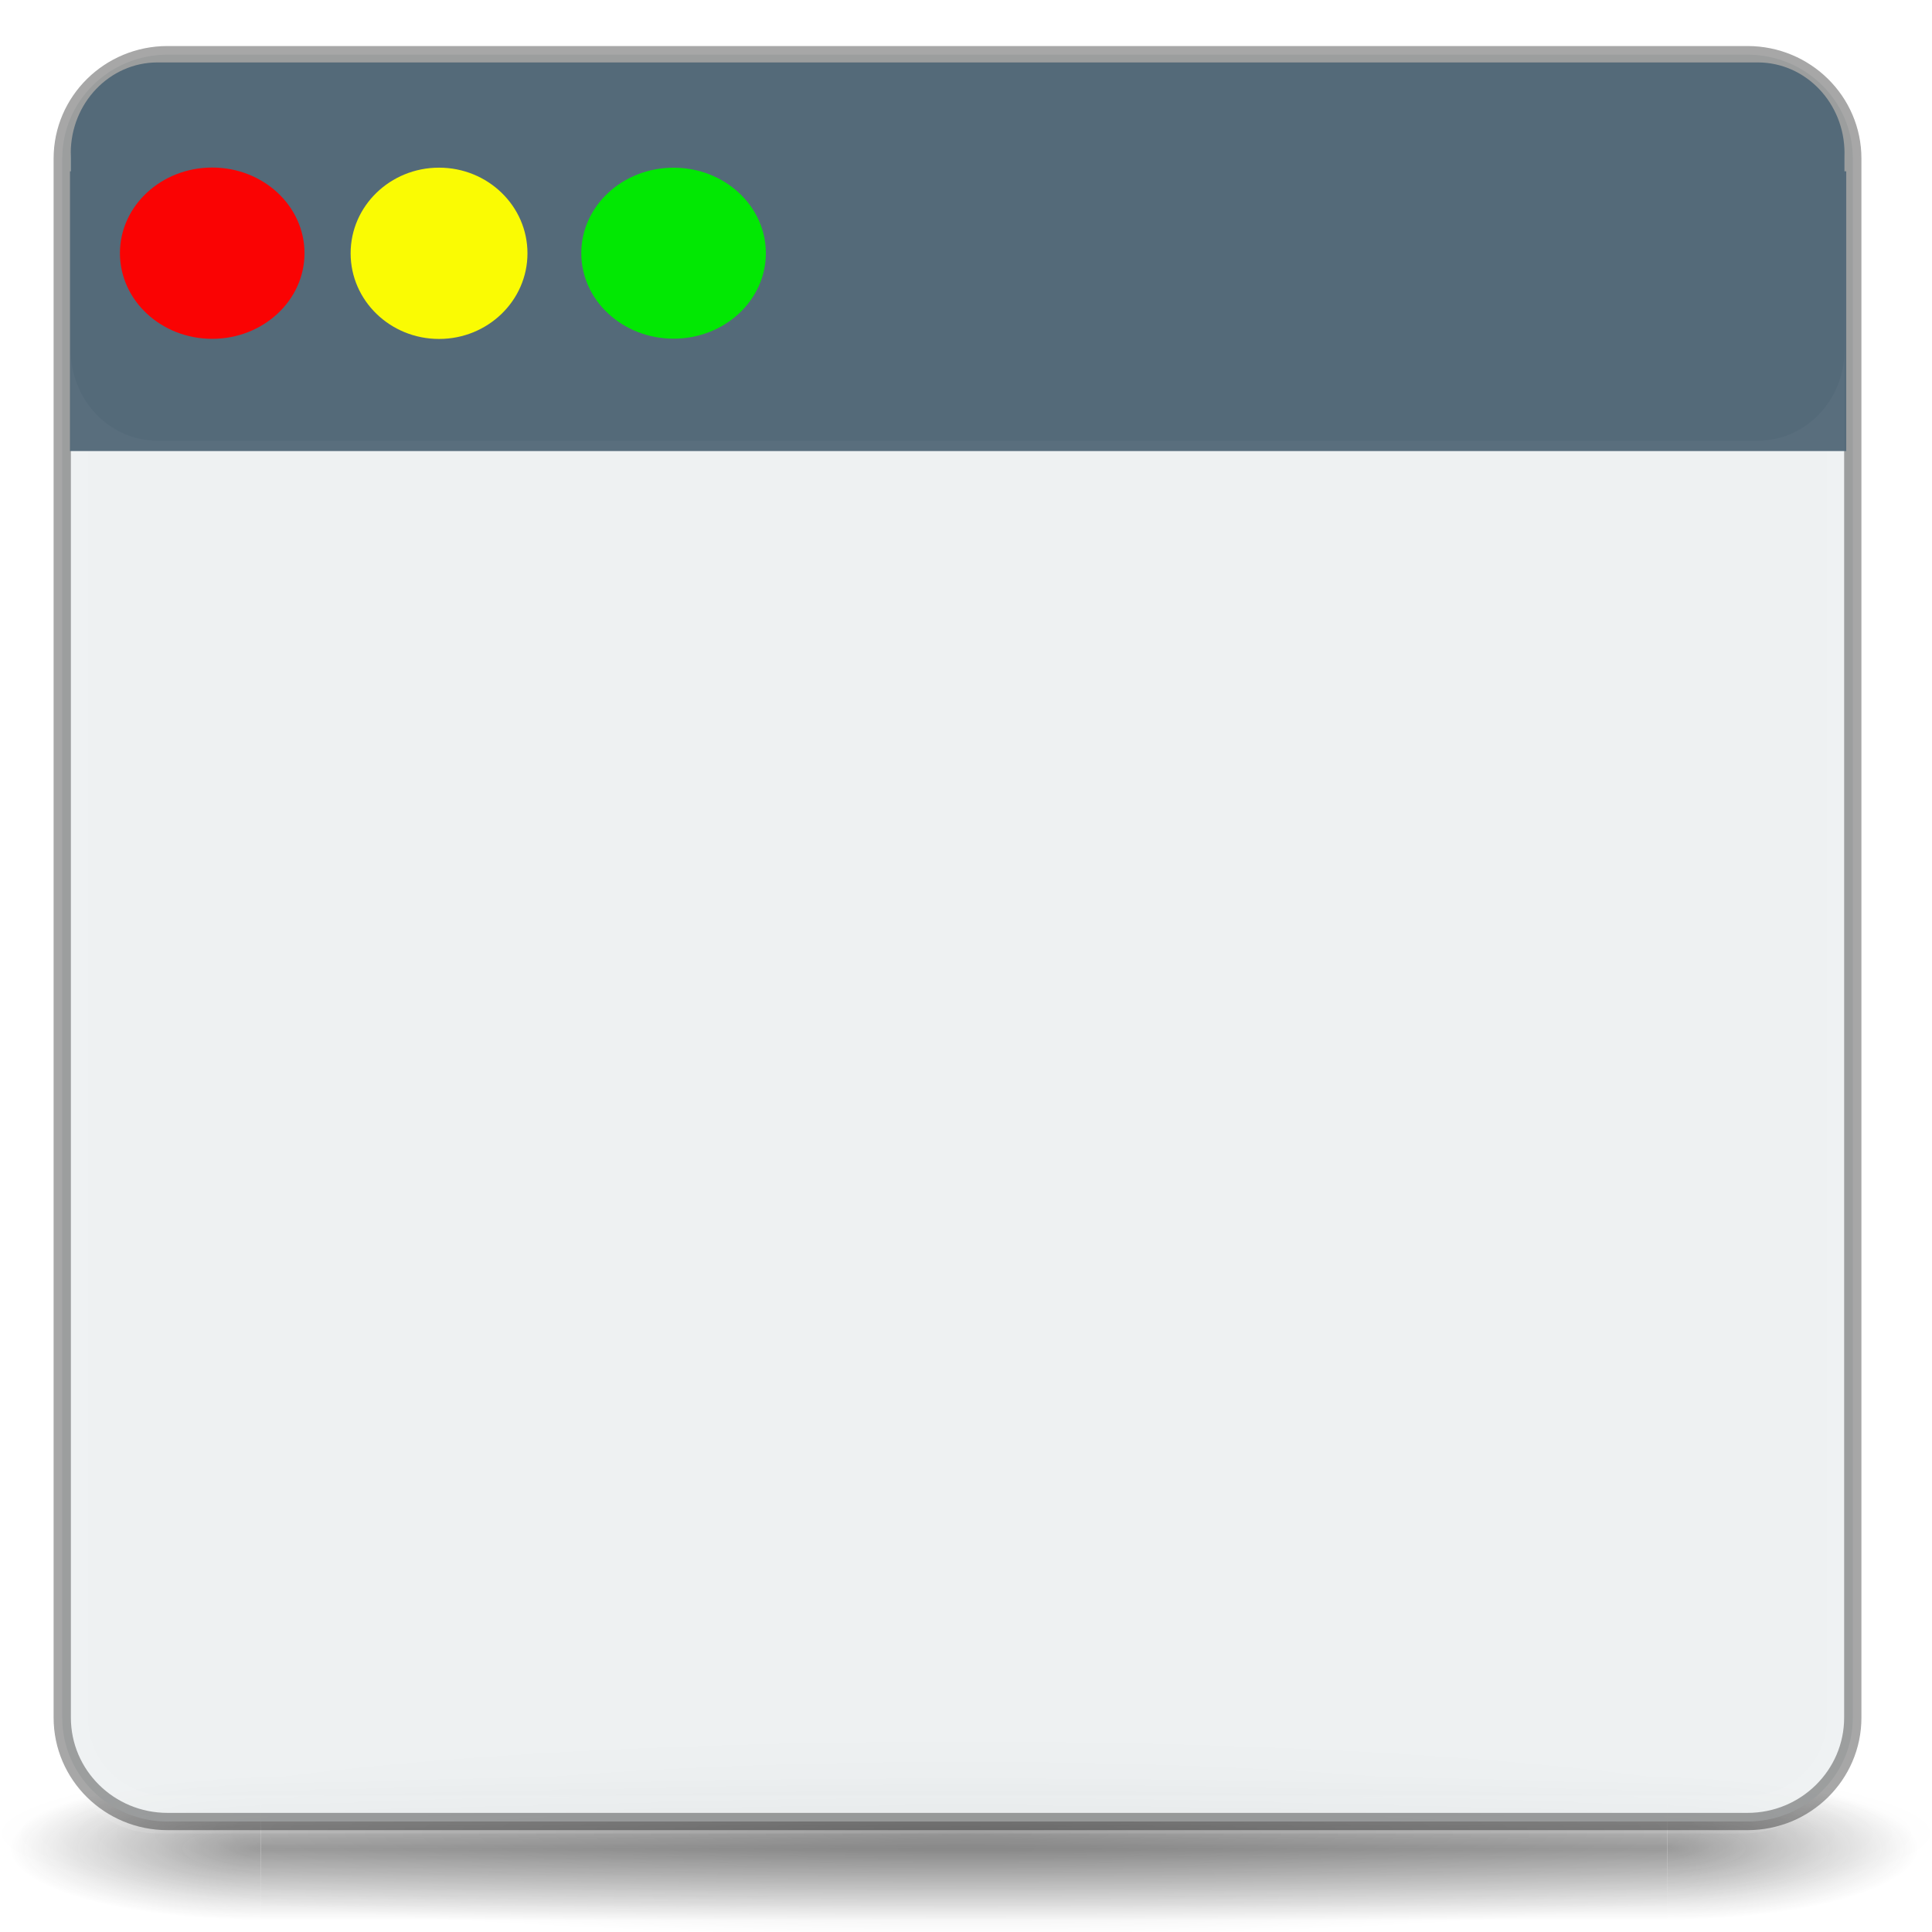
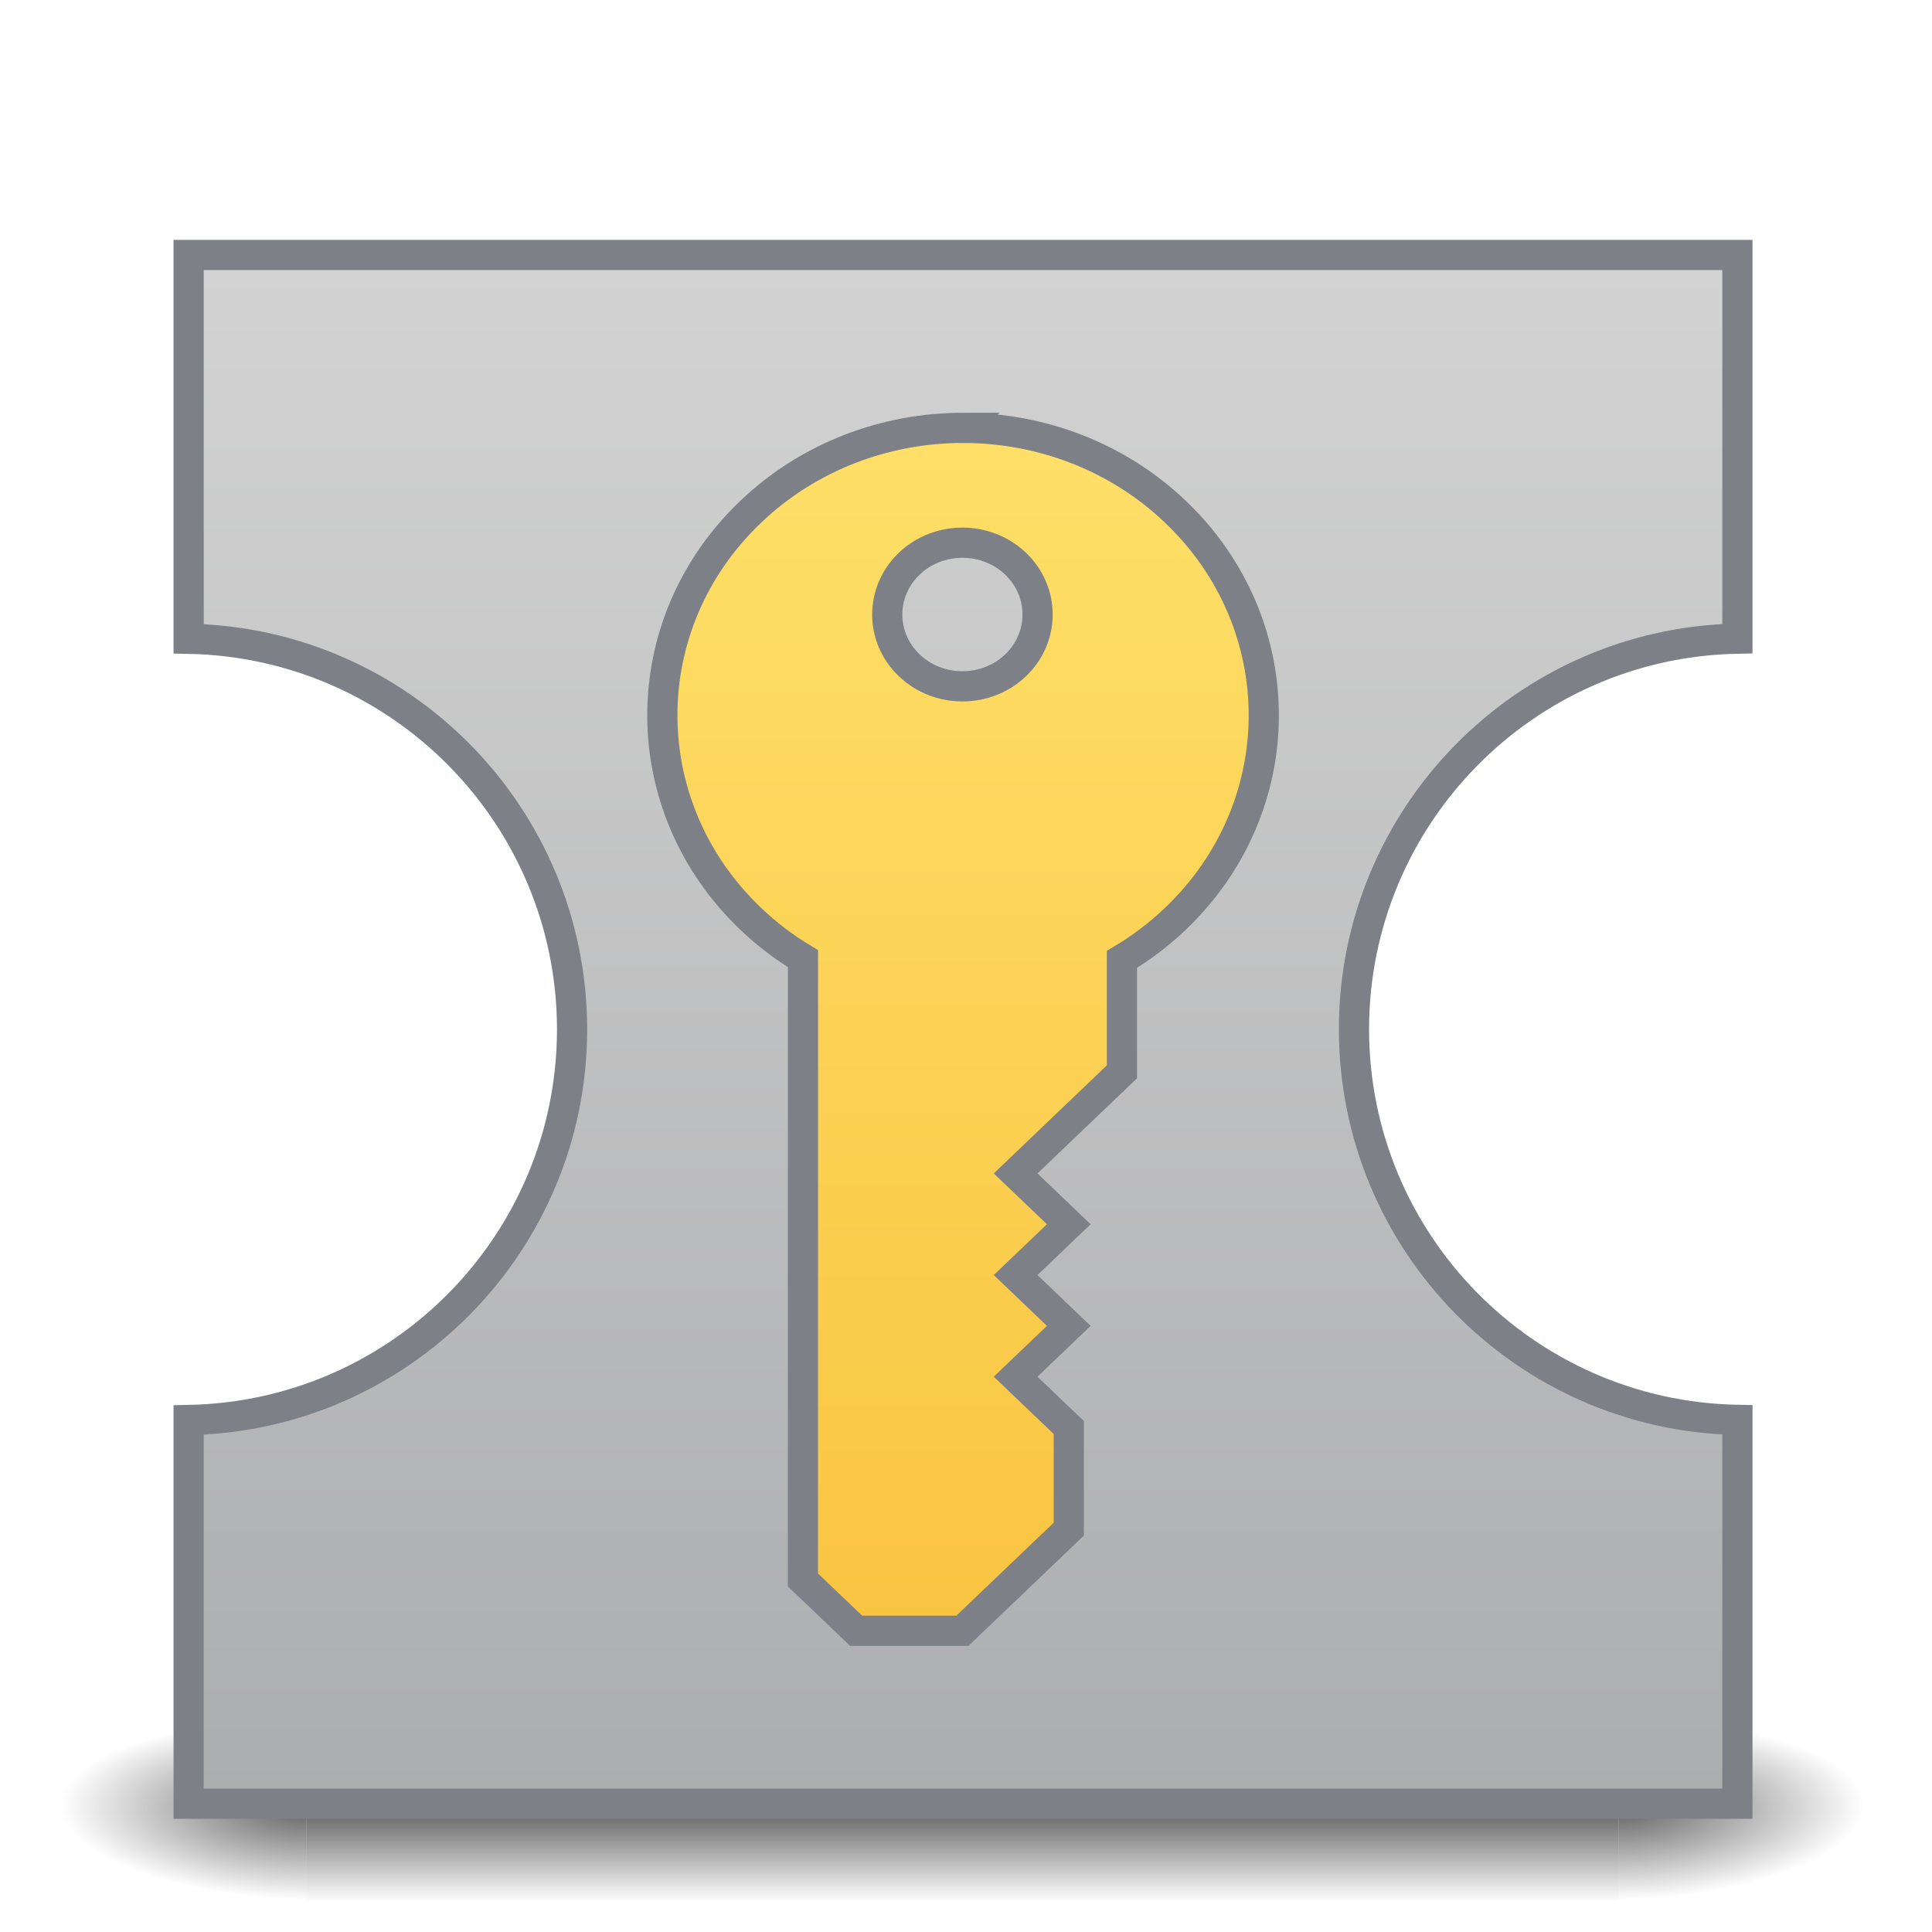
- <svg xmlns="http://www.w3.org/2000/svg" xmlns:xlink="http://www.w3.org/1999/xlink" version="1.1" width="64" height="64" id="svg3130">
-   <defs id="defs3132">
-     <linearGradient id="linearGradient5769">
-       <stop offset="0" style="stop-color:#ffffff;stop-opacity:1" id="stop5771" />
-       <stop offset="0" style="stop-color:#ffffff;stop-opacity:0.235" id="stop5773" />
-       <stop offset="1" style="stop-color:#ffffff;stop-opacity:0.157" id="stop5775" />
-       <stop offset="1" style="stop-color:#ffffff;stop-opacity:0.392" id="stop5777" />
+ <svg xmlns="http://www.w3.org/2000/svg" xmlns:xlink="http://www.w3.org/1999/xlink" width="64" height="64" viewBox="0 0 64 64" id="svg5545" version="1.1">
+   <defs id="defs5547">
+     <linearGradient id="linearGradient4176">
+       <stop style="stop-color:#ffe16b;stop-opacity:1;" offset="0" id="stop4178" />
+       <stop style="stop-color:#f9c440;stop-opacity:1" offset="1" id="stop4180" />
    </linearGradient>
-     <linearGradient id="linearGradient5736">
-       <stop offset="0" style="stop-color:#586e75;stop-opacity:1" id="stop5738" />
-       <stop offset="1" style="stop-color:#073642;stop-opacity:1" id="stop5740" />
+     <linearGradient id="linearGradient4151">
+       <stop style="stop-color:#abacae;stop-opacity:1;" offset="0" id="stop4153" />
+       <stop style="stop-color:#d4d4d4;stop-opacity:1" offset="1" id="stop4155" />
    </linearGradient>
-     <linearGradient id="linearGradient4337">
-       <stop offset="0" style="stop-color:#fdf6e3;stop-opacity:1" id="stop4339" />
-       <stop offset="1" style="stop-color:#eee8d5;stop-opacity:1" id="stop4341" />
+     <linearGradient id="linearGradient8378">
+       <stop style="stop-color:#000000;stop-opacity:1;" offset="0" id="stop8380" />
+       <stop id="stop8386" offset="0.5" style="stop-color:#000000;stop-opacity:0.502" />
+       <stop style="stop-color:#000000;stop-opacity:0;" offset="1" id="stop8382" />
    </linearGradient>
-     <linearGradient x1="41.453" y1="-3.75" x2="41.453" y2="42.06" id="linearGradient4277-0" xlink:href="#linearGradient5769" gradientUnits="userSpaceOnUse" gradientTransform="matrix(1.432432,0,0,1.135135,-0.37882,10.25677)" />
-     <linearGradient x1="25.132" y1="0.985" x2="25.132" y2="47.013" id="linearGradient4285-6" xlink:href="#linearGradient4337" gradientUnits="userSpaceOnUse" gradientTransform="matrix(1.571425,0,0,0.9560468,-3.7142,13.08819)" />
-     <radialGradient cx="19.534" cy="40.43" r="23.93" fx="19.534" fy="40.43" id="radialGradient4291-0" xlink:href="#radialGradient3109-470-9-6" gradientUnits="userSpaceOnUse" gradientTransform="matrix(1.002956,1.769214e-7,-1.4743171e-8,0.0835781,14.40734,56.6209)" />
-     <radialGradient cx="62.625" cy="4.625" r="10.625" id="radialGradient3109-470-9-6" gradientUnits="userSpaceOnUse" gradientTransform="matrix(1.129412,0,0,0.2823525,-58.72941,19.69412)">
-       <stop id="stop5165-6-1" style="stop-color:#000000;stop-opacity:1" offset="0" />
-       <stop id="stop5167-3-5" style="stop-color:#000000;stop-opacity:0" offset="1" />
-     </radialGradient>
-     <linearGradient xlink:href="#linearGradient5736" id="linearGradient5857" gradientUnits="userSpaceOnUse" gradientTransform="matrix(1.516382,0.4032233,-0.248599,0.9208726,3.95455,0.187118)" x1="17.234" y1="-1.663" x2="26.343" y2="54.478" />
-     <linearGradient y2="47.013" x2="25.132" y1="0.985" x1="25.132" gradientTransform="matrix(1.571425,0,0,0.9560468,-5.7142,12.90359)" gradientUnits="userSpaceOnUse" id="linearGradient4523" xlink:href="#linearGradient5736" />
-     <linearGradient y2="42.06" x2="41.453" y1="-3.75" x1="41.453" gradientTransform="matrix(1.432432,0,0,1.135135,-4.37882,8.25677)" gradientUnits="userSpaceOnUse" id="linearGradient4677" xlink:href="#linearGradient5769" />
-     <radialGradient gradientTransform="matrix(0.2487194,0,0,0.07817047,4.951023,45.72137)" gradientUnits="userSpaceOnUse" xlink:href="#linearGradient3820-7-2-1" id="radialGradient3025-3" fy="186.171" fx="99.157" r="62.769" cy="186.171" cx="99.157" />
-     <linearGradient id="linearGradient3820-7-2-1">
-       <stop offset="0" style="stop-color:#3d3d3d;stop-opacity:1" id="stop3822-2-6-3" />
-       <stop offset="0.5" style="stop-color:#686868;stop-opacity:0.498" id="stop3864-8-7-7" />
-       <stop offset="1" style="stop-color:#686868;stop-opacity:0" id="stop3824-1-2-5" />
+     <linearGradient id="linearGradient8366">
+       <stop style="stop-color:#000000;stop-opacity:0" offset="0" id="stop8368" />
+       <stop id="stop8374" offset="0.5" style="stop-color:#000000;stop-opacity:1" />
+       <stop style="stop-color:#000000;stop-opacity:0" offset="1" id="stop8370" />
    </linearGradient>
-     <linearGradient gradientTransform="matrix(1.059851,0,0,1.05893,-46.00269,13.30072)" gradientUnits="userSpaceOnUse" xlink:href="#linearGradient4011" id="linearGradient3019-3" y2="44.341" x2="71.204" y1="6.238" x1="71.204" />
-     <linearGradient id="linearGradient4011">
-       <stop offset="0" style="stop-color:#ffffff;stop-opacity:1" id="stop4013" />
-       <stop offset="0.508" style="stop-color:#ffffff;stop-opacity:0.235" id="stop4015" />
-       <stop offset="0.835" style="stop-color:#ffffff;stop-opacity:0.157" id="stop4017" />
-       <stop offset="1" style="stop-color:#ffffff;stop-opacity:0.392" id="stop4019" />
-     </linearGradient>
-     <linearGradient x1="167.983" y1="6.833" x2="167.983" y2="61.692" id="linearGradient3012-1" xlink:href="#linearGradient5803-2-1" gradientUnits="userSpaceOnUse" gradientTransform="matrix(0.7148167,0,0,0.7141959,-85.30647,16.43655)" />
-     <linearGradient id="linearGradient5803-2-1">
-       <stop id="stop5805-1-6" style="stop-color:#fff5ef;stop-opacity:1" offset="0" />
-       <stop id="stop5807-6-6" style="stop-color:#fef8dd;stop-opacity:1" offset="1" />
-     </linearGradient>
-     <radialGradient gradientTransform="matrix(0.9127923,0,0,0.09636322,35.67744,51.72663)" gradientUnits="userSpaceOnUse" xlink:href="#linearGradient5071-7-3-2" id="radialGradient4111" fy="93.468" fx="-4.029" r="35.338" cy="93.468" cx="-4.029" />
-     <linearGradient id="linearGradient5071-7-3-2">
-       <stop offset="0" style="stop-color:#000000;stop-opacity:1" id="stop5073-2-9-5" />
-       <stop offset="1" style="stop-color:#000000;stop-opacity:0" id="stop5075-2-1-5" />
-     </linearGradient>
-     <radialGradient gradientTransform="matrix(2.003784,0,0,1.4,27.98813,-17.4)" gradientUnits="userSpaceOnUse" xlink:href="#linearGradient3688-166-749-5" id="radialGradient4093" fy="43.5" fx="4.993" r="2.5" cy="43.5" cx="4.993" />
-     <linearGradient id="linearGradient3688-166-749-5">
-       <stop offset="0" style="stop-color:#181818;stop-opacity:1" id="stop2883-0" />
-       <stop offset="1" style="stop-color:#181818;stop-opacity:0" id="stop2885-5" />
-     </linearGradient>
-     <radialGradient gradientTransform="matrix(2.003784,0,0,1.4,-20.01187,-104.4)" gradientUnits="userSpaceOnUse" xlink:href="#linearGradient3688-166-749-5" id="radialGradient4095" fy="43.5" fx="4.993" r="2.5" cy="43.5" cx="4.993" />
-     <linearGradient gradientUnits="userSpaceOnUse" xlink:href="#linearGradient3702-501-757-0" id="linearGradient4097" y2="39.999" x2="25.058" y1="47.028" x1="25.058" />
-     <linearGradient id="linearGradient3702-501-757-0">
-       <stop offset="0" style="stop-color:#181818;stop-opacity:0" id="stop2895-0" />
-       <stop offset="0.5" style="stop-color:#181818;stop-opacity:1" id="stop2897-2" />
-       <stop offset="1" style="stop-color:#181818;stop-opacity:0" id="stop2899-6" />
-     </linearGradient>
-     <linearGradient gradientTransform="matrix(1.575708,0,0,1.549257,-6.325198,-5.393675)" gradientUnits="userSpaceOnUse" xlink:href="#linearGradient3924" id="linearGradient4136" y2="43" x2="24" y1="5" x1="24" />
-     <linearGradient id="linearGradient3924">
-       <stop offset="0" style="stop-color:#ffffff;stop-opacity:1" id="stop3926" />
-       <stop offset="0.063" style="stop-color:#ffffff;stop-opacity:0.235" id="stop3928" />
-       <stop offset="0.951" style="stop-color:#ffffff;stop-opacity:0.157" id="stop3930" />
-       <stop offset="1" style="stop-color:#ffffff;stop-opacity:0.392" id="stop3932" />
-     </linearGradient>
-     <linearGradient gradientTransform="matrix(1.57194,0,0,1.551145,-6.007882,-6.152285)" gradientUnits="userSpaceOnUse" xlink:href="#linearGradient3924" id="linearGradient4136-3" y2="43" x2="24" y1="5" x1="24" />
+     <linearGradient xlink:href="#linearGradient8366" id="linearGradient8372" x1="69.341" y1="94.528" x2="82.353" y2="94.528" gradientUnits="userSpaceOnUse" gradientTransform="matrix(0.4593655,0,0,6.510355,-158.8528,-583.5241)" />
+     <radialGradient xlink:href="#linearGradient8378" id="radialGradient8384" cx="8.381" cy="108.455" fx="8.381" fy="108.455" r="17.635" gradientTransform="matrix(0.4587519,-0.01069368,0,0.1678324,49.81491,105.8727)" gradientUnits="userSpaceOnUse" />
+     <radialGradient xlink:href="#linearGradient8378" id="radialGradient8384-9" cx="8.381" cy="108.455" fx="8.381" fy="108.455" r="17.635" gradientTransform="matrix(0.4587519,-0.01069368,0,0.1678324,-13.95835,105.8727)" gradientUnits="userSpaceOnUse" />
+     <linearGradient xlink:href="#linearGradient4151" id="linearGradient4157" x1="24.998" y1="1048.974" x2="24.998" y2="995.947" gradientUnits="userSpaceOnUse" />
+     <linearGradient xlink:href="#linearGradient4176" id="linearGradient4182" x1="31.84" y1="11.881" x2="31.84" y2="54.738" gradientUnits="userSpaceOnUse" />
  </defs>
-   <path d="m 64.256,60.733 a 32.256,3.405 0 0 1 -64.513,0 32.256,3.405 0 1 1 64.513,0 z" id="path3041" style="color:#000000;display:inline;overflow:visible;visibility:visible;opacity:0.2;fill:url(#radialGradient4111);fill-opacity:1;fill-rule:nonzero;stroke:none;stroke-width:1;marker:none;enable-background:accumulate" />
-   <g transform="matrix(1.580713,0,0,0.5251728,-6.001997,38.91536)" id="g2036" style="display:inline">
-     <g transform="matrix(1.052632,0,0,1.285713,-1.263158,-13.42854)" id="g3712" style="opacity:0.4">
-       <rect width="5" height="7" x="38" y="40" id="rect2801" style="fill:url(#radialGradient4093);fill-opacity:1;stroke:none" />
-       <rect width="5" height="7" x="-10" y="-47" transform="scale(-1,-1)" id="rect3696" style="fill:url(#radialGradient4095);fill-opacity:1;stroke:none" />
-       <rect width="28" height="7" x="10" y="40" id="rect3700" style="fill:url(#linearGradient4097);fill-opacity:1;stroke:none" />
-     </g>
+   <g id="layer6" transform="translate(0,-64)">
+     <rect style="opacity:0.6;fill:url(#linearGradient8372);fill-opacity:1;fill-rule:nonzero;stroke:none;stroke-width:1;stroke-linecap:butt;stroke-linejoin:miter;stroke-miterlimit:4;stroke-dasharray:none;stroke-dashoffset:0;stroke-opacity:1" id="rect8356" width="5.977" height="43.471" x="-127" y="10.151" transform="matrix(0,-1,1,0,0,0)" />
+     <rect style="opacity:0.6;fill:url(#radialGradient8384);fill-opacity:1;fill-rule:nonzero;stroke:none;stroke-width:1;stroke-linecap:butt;stroke-linejoin:miter;stroke-miterlimit:4;stroke-dasharray:none;stroke-dashoffset:0;stroke-opacity:1" id="rect8376" width="8.151" height="5.977" x="53.622" y="121.023" />
+     <rect style="opacity:0.6;fill:url(#radialGradient8384-9);fill-opacity:1;fill-rule:nonzero;stroke:none;stroke-width:1;stroke-linecap:butt;stroke-linejoin:miter;stroke-miterlimit:4;stroke-dasharray:none;stroke-dashoffset:0;stroke-opacity:1" id="rect8376-6" width="8.151" height="5.977" x="-10.151" y="121.023" transform="scale(-1,1)" />
  </g>
-   <rect width="58.301" height="57.322" rx="2.886" ry="2.838" x="2.341" y="3.127" id="rect6741-7" style="opacity:0.3;fill:none;stroke:url(#linearGradient4136);stroke-width:0.572;stroke-linecap:round;stroke-linejoin:round;stroke-miterlimit:4;stroke-dasharray:none;stroke-dashoffset:0;stroke-opacity:1" />
-   <rect width="59.314" height="58.529" rx="3.487" ry="3.44" x="2.062" y="1.811" id="rect5505-21-3-5" style="color:#000000;display:inline;overflow:visible;visibility:visible;opacity:0.9;fill:#ecf0f1;fill-opacity:1;fill-rule:nonzero;stroke:none;stroke-width:1;marker:none;enable-background:accumulate" />
-   <rect width="58.162" height="57.392" rx="2.879" ry="2.841" x="2.638" y="2.379" id="rect6741-7-6" style="opacity:0.3;fill:none;stroke:url(#linearGradient4136-3);stroke-width:0.572;stroke-linecap:round;stroke-linejoin:round;stroke-miterlimit:4;stroke-dasharray:none;stroke-dashoffset:0;stroke-opacity:1" />
-   <rect width="59.314" height="58.529" rx="3.487" ry="3.44" x="2.062" y="1.811" id="rect5505-21-3-1-2" style="color:#000000;display:inline;overflow:visible;visibility:visible;opacity:0.7;fill:none;stroke:#000000;stroke-width:0.572;stroke-linecap:round;stroke-linejoin:round;stroke-miterlimit:4;stroke-dasharray:none;stroke-dashoffset:0;stroke-opacity:0.496;marker:none;enable-background:accumulate" />
-   <rect width="58.758" height="12.531" rx="2.874" ry="3.005" x="2.344" y="2.068" id="rect5505-21-3-5-3" style="color:#000000;display:inline;overflow:visible;visibility:visible;opacity:1;fill:#546a79;fill-opacity:1;fill-rule:nonzero;stroke:none;stroke-width:1;marker:none;enable-background:accumulate" />
-   <rect style="opacity:0.97;fill:#546a79;fill-opacity:1;fill-rule:nonzero;stroke:none;stroke-width:1.712;stroke-miterlimit:4;stroke-dasharray:none;stroke-opacity:0.496" id="rect4199" width="58.841" height="9.267" x="2.318" y="5.675" rx="0" ry="0" />
-   <ellipse style="opacity:0.97;fill:#ff0000;fill-opacity:1;fill-rule:nonzero;stroke:none;stroke-width:1.712;stroke-miterlimit:4;stroke-dasharray:none;stroke-opacity:0.496" id="path4203" cx="7.03" cy="8.387" rx="3.057" ry="2.837" />
-   <ellipse style="opacity:0.97;fill:#ffff00;fill-opacity:1;fill-rule:nonzero;stroke:none;stroke-width:1.712;stroke-miterlimit:4;stroke-dasharray:none;stroke-opacity:0.496" id="path4207" cx="14.544" cy="8.391" rx="2.929" ry="2.837" />
-   <ellipse style="opacity:0.97;fill:#00eb00;fill-opacity:1;fill-rule:nonzero;stroke:none;stroke-width:1.712;stroke-miterlimit:4;stroke-dasharray:none;stroke-opacity:0.496" id="path4209" cx="22.313" cy="8.387" rx="3.057" ry="2.832" />
+   <g id="layer2">
+     <rect style="fill:url(#linearGradient4182);fill-opacity:1.0;stroke-width:1;stroke-miterlimit:4;stroke-dasharray:none" id="rect4158" width="22.397" height="42.978" x="20.581" y="11.821" />
+   </g>
+   <g id="layer1" transform="translate(0,-988.3622)" style="display:inline">
+     <path style="opacity:1;fill:url(#linearGradient4157);fill-opacity:1;fill-rule:nonzero;stroke:#7e8087;stroke-width:1;stroke-linecap:butt;stroke-linejoin:miter;stroke-miterlimit:4;stroke-dasharray:none;stroke-dashoffset:0;stroke-opacity:1" d="m 6.249,996.808 0,12.333 0,0.381 c 7.05,0.136 12.696,5.887 12.702,12.938 -0.004,7.053 -5.65,12.806 -12.702,12.942 l 0,0.377 0,12.333 51.305,0 0,-12.333 0,-0.381 c -7.05,-0.136 -12.696,-5.887 -12.702,-12.938 0.003,-7.053 5.65,-12.807 12.702,-12.942 l 0,-0.377 0,-12.333 z M 31.901,1002.536 c 2.549,-9e-4 5.099,0.928 7.045,2.787 3.891,3.719 3.891,9.748 0,13.466 -0.55,0.526 -1.147,0.976 -1.78,1.354 l 0,3.724 -3.523,3.367 1.762,1.683 -1.762,1.683 1.762,1.684 -1.762,1.683 1.762,1.683 0,3.367 -3.523,3.366 -3.523,0 -1.761,-1.683 0.002,-20.581 c -0.619,-0.371 -1.202,-0.813 -1.741,-1.329 -3.891,-3.719 -3.891,-9.748 0,-13.466 1.944,-1.858 4.493,-2.788 7.043,-2.789 z m -0.019,3.803 c -0.638,0 -1.276,0.232 -1.762,0.697 -0.971,0.928 -0.971,2.438 0,3.366 0.971,0.928 2.551,0.928 3.523,0 0.971,-0.928 0.971,-2.438 0,-3.366 -0.486,-0.464 -1.123,-0.697 -1.761,-0.697 z" id="path6148" />
+     <rect style="opacity:1;fill:#ff0000;fill-opacity:0;fill-rule:nonzero;stroke:none;stroke-width:1;stroke-linecap:butt;stroke-linejoin:miter;stroke-miterlimit:4;stroke-dasharray:none;stroke-dashoffset:0;stroke-opacity:1" id="rect6227" width="56.686" height="56.565" x="7.314" y="991.759" />
+   </g>
</svg>
